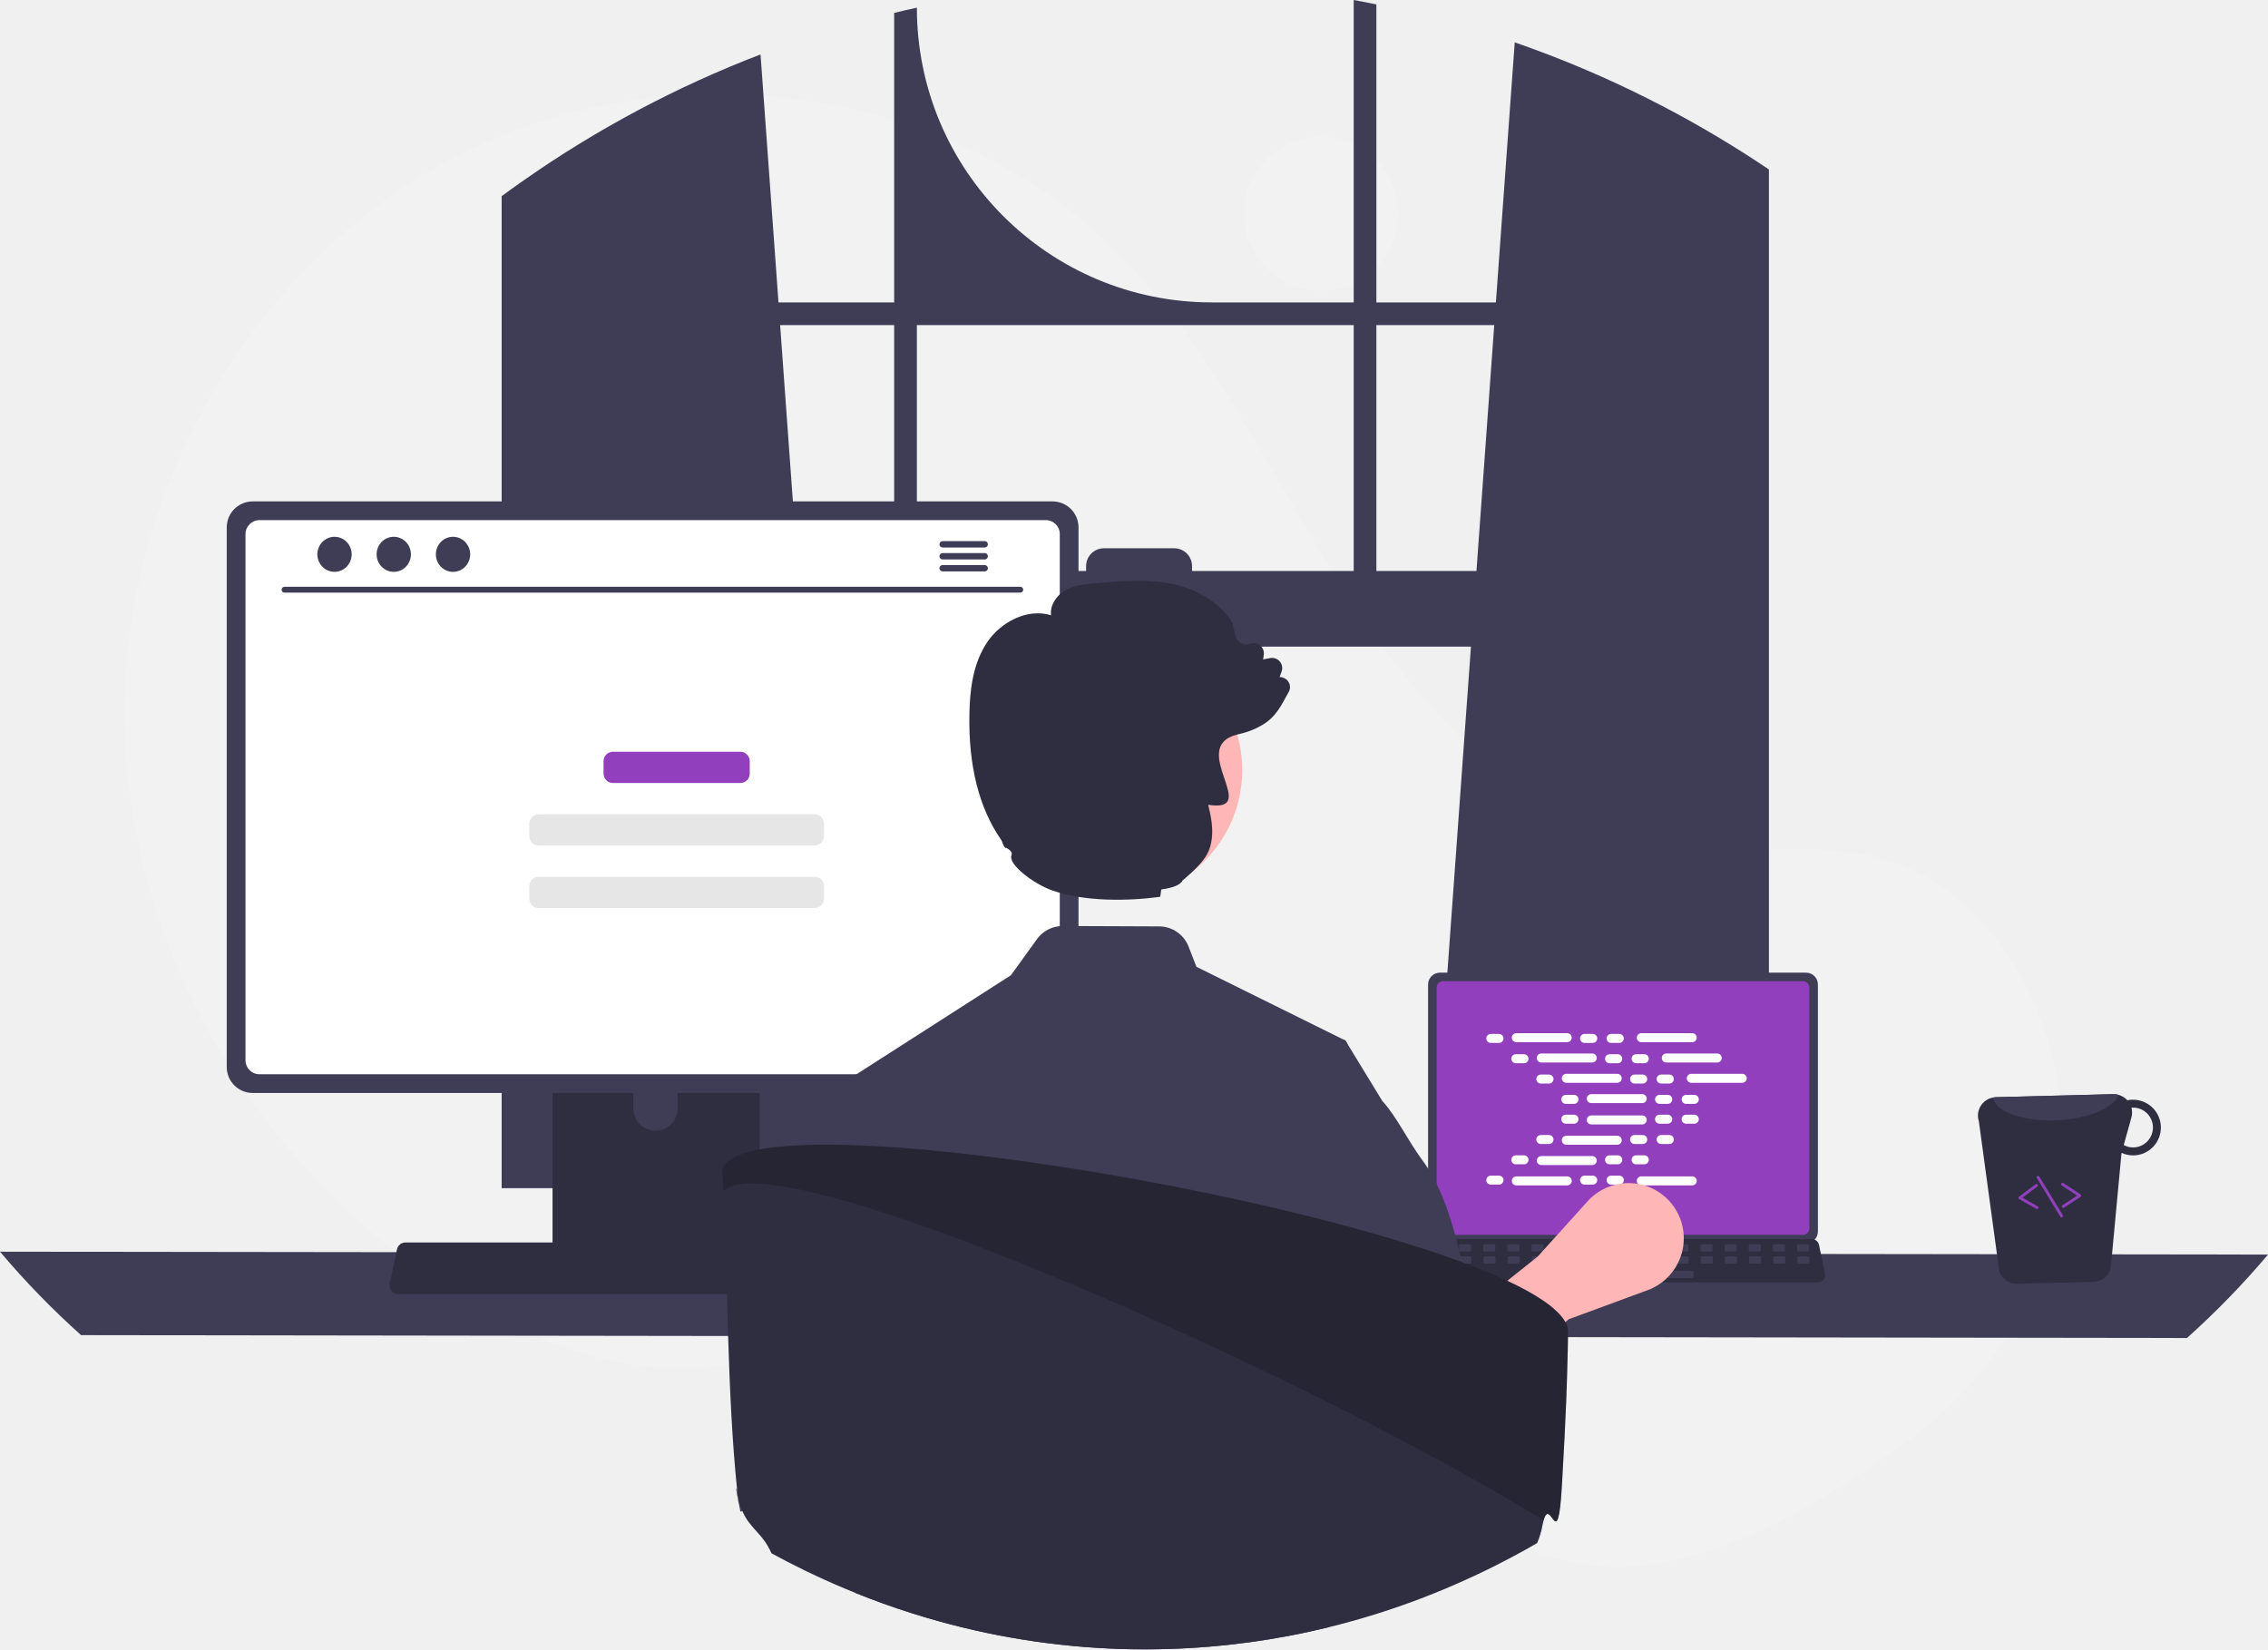
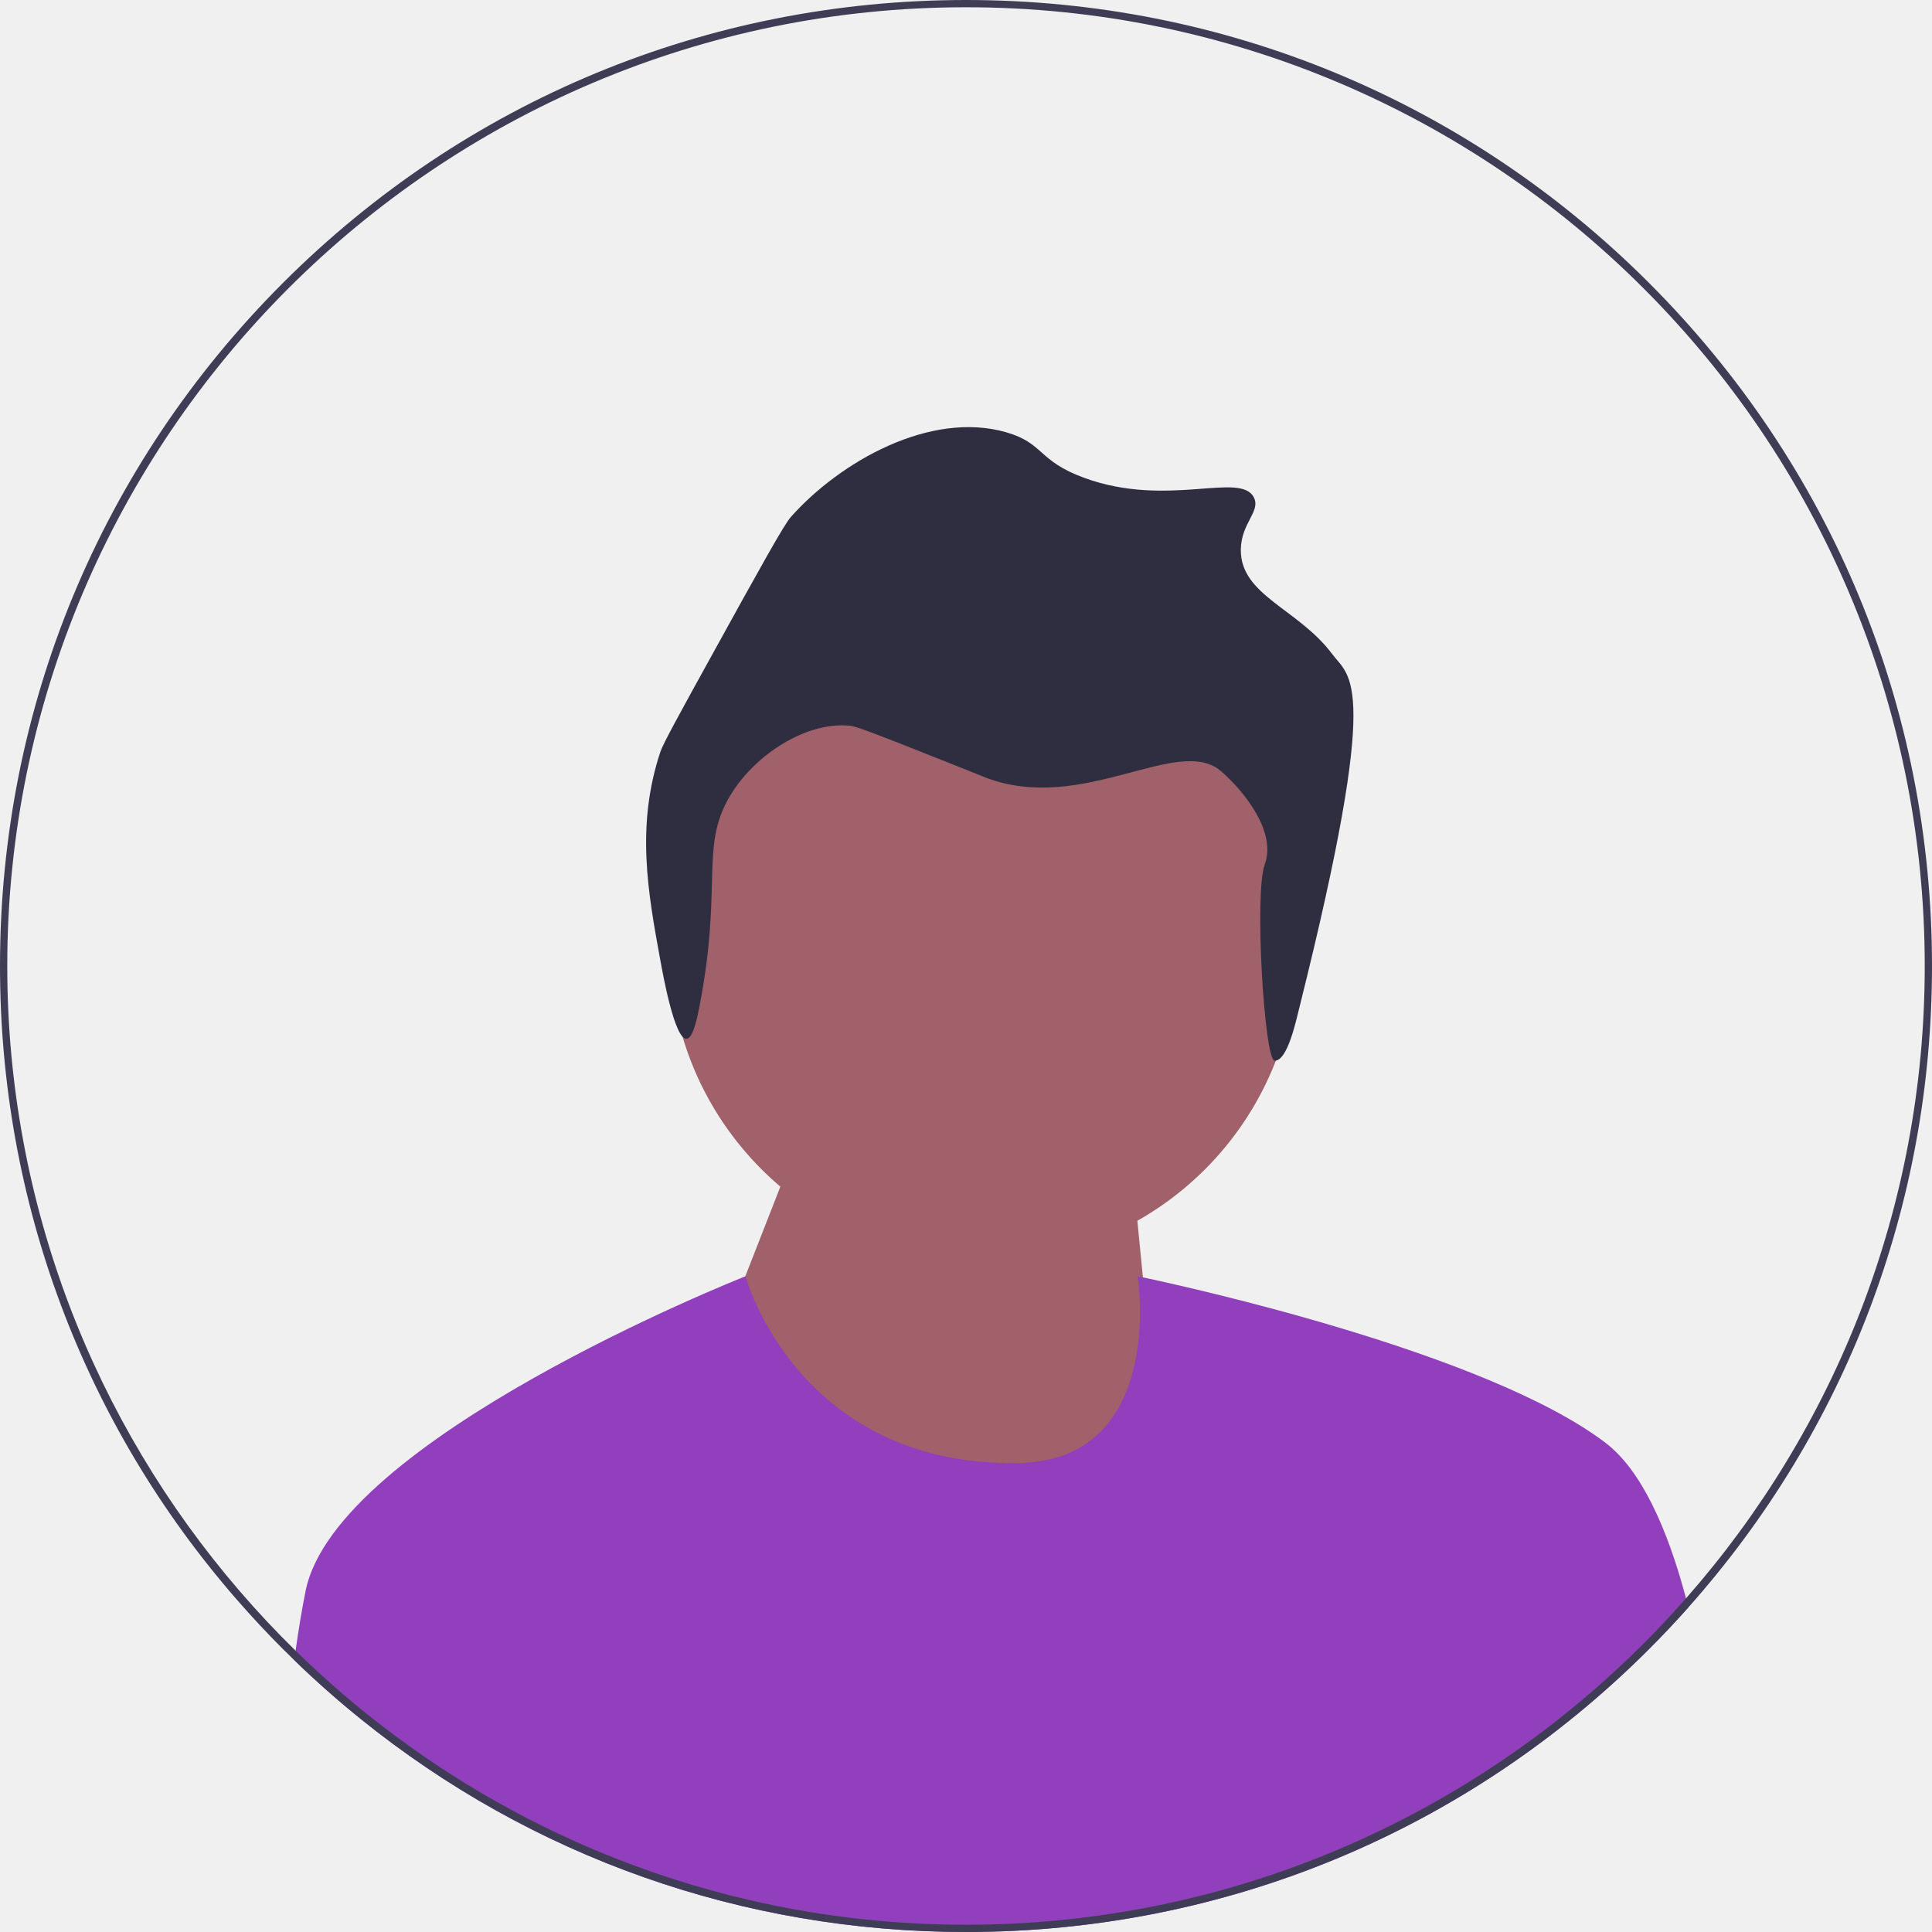
- <svg xmlns="http://www.w3.org/2000/svg" data-name="Layer 1" width="786.82" height="572.258" viewBox="0 0 786.82 572.258">
-   <circle cx="458.321" cy="74.182" r="26.701" fill="#f2f2f2" />
-   <path d="M872.038,661.023c39.688-30.229,58.644-81.025,46.776-129.482q-.442-1.806-.934-3.604c-7.867-28.763-27.332-56.101-55.7-65.291-23.82-7.717-49.82-1.783-74.669-4.851-48.781-6.024-86.601-45.494-113.211-86.819-26.611-41.325-47.062-87.583-82.422-121.724-58.285-56.275-153.362-68.391-225.627-31.76C293.987,254.121,247.955,335.391,249.918,416.386c1.963,80.995,50.046,158.432,119.875,199.517,25.652,15.093,55.321,25.785,84.848,22.044,25.62-3.246,48.899-17.013,74.399-21.1,40.091-6.426,79.927,11.701,114.603,32.824,34.676,21.123,68.17,46.16,107.574,55.952C789.478,715.131,836.881,687.801,872.038,661.023Z" transform="translate(-206.59 -163.8711)" fill="#f2f2f2" />
-   <path d="M815.016,219.191c-.87-.58-1.75-1.13-2.62-1.69a380.24,380.24,0,0,0-80.31-38.93l-6.54,90.22h-41.46v-103.39c-2.61-.54-5.24-1.05-7.87-1.53v104.92H626.946A102.27,102.27,0,0,1,524.676,166.521v-0c-2.64.57-5.26,1.18-7.88,1.83v100.44h-40.13l-6.23-86.03a380.858,380.858,0,0,0-81.94,43.53c-.44.3-.88.61-1.31.91-2.21,1.55-4.39,3.13-6.56,4.73v344.19h118.27l-2.09-28.95-11.5-158.95h231.59l-11.5,158.95-2.09,28.95h116.96v-353.45Q817.656,220.901,815.016,219.191Zm-298.22,142.78h-33.39l-6.17-85.3h39.56Zm159.42,0h-56.08v-1.69a6.18,6.18,0,0,0-6.19-6.18h-24.38a6.178,6.178,0,0,0-6.18,6.18v1.69h-58.71v-85.3h151.54Zm7.87,0v-85.3h40.89l-6.17,85.3Z" transform="translate(-206.59 -163.8711)" fill="#3f3d56" />
-   <path d="M206.59,598.162a289.003,289.003,0,0,0,28.12,28.95l730.58,1a289.003,289.003,0,0,0,28.12-28.95Z" transform="translate(-206.59 -163.8711)" fill="#3f3d56" />
-   <path d="M702.02,505.462v85.704a4.122,4.122,0,0,0,4.119,4.119H833.143a4.122,4.122,0,0,0,4.119-4.119v-85.704a4.124,4.124,0,0,0-4.119-4.115H706.139A4.124,4.124,0,0,0,702.02,505.462Z" transform="translate(-206.59 -163.8711)" fill="#3f3d56" />
-   <path d="M704.999,506.529V590.109a2.205,2.205,0,0,0,2.201,2.201H832.086a2.205,2.205,0,0,0,2.201-2.201V506.529a2.206,2.206,0,0,0-2.201-2.206H707.201A2.206,2.206,0,0,0,704.999,506.529Z" transform="translate(-206.59 -163.8711)" fill="#913fbd" />
-   <path d="M699.364,607.881a2.47,2.47,0,0,0,1.943.93H837.299a2.502,2.502,0,0,0,2.446-3.016l-2.111-10.027a2.507,2.507,0,0,0-1.558-1.818,2.425,2.425,0,0,0-.888-.168H703.41a2.424,2.424,0,0,0-.888.168,2.507,2.507,0,0,0-1.558,1.818l-2.111,10.027A2.501,2.501,0,0,0,699.364,607.881Z" transform="translate(-206.59 -163.8711)" fill="#2f2e41" />
-   <rect x="830.034" y="595.588" width="4.188" height="2.513" rx="0.488" transform="translate(1457.666 1029.819) rotate(-180)" fill="#3f3d56" />
-   <rect x="821.657" y="595.588" width="4.188" height="2.513" rx="0.488" transform="translate(1440.912 1029.819) rotate(-180)" fill="#3f3d56" />
-   <rect x="813.28" y="595.588" width="4.188" height="2.513" rx="0.488" transform="translate(1424.158 1029.819) rotate(-180)" fill="#3f3d56" />
-   <rect x="804.903" y="595.588" width="4.188" height="2.513" rx="0.488" transform="translate(1407.404 1029.819) rotate(-180)" fill="#3f3d56" />
-   <rect x="796.526" y="595.588" width="4.188" height="2.513" rx="0.488" transform="translate(1390.65 1029.819) rotate(-180)" fill="#3f3d56" />
-   <rect x="788.149" y="595.588" width="4.188" height="2.513" rx="0.488" transform="translate(1373.896 1029.819) rotate(-180)" fill="#3f3d56" />
-   <rect x="779.772" y="595.588" width="4.188" height="2.513" rx="0.488" transform="translate(1357.142 1029.819) rotate(-180)" fill="#3f3d56" />
-   <rect x="771.395" y="595.588" width="4.188" height="2.513" rx="0.488" transform="translate(1340.388 1029.819) rotate(-180)" fill="#3f3d56" />
-   <rect x="763.018" y="595.588" width="4.188" height="2.513" rx="0.488" transform="translate(1323.634 1029.819) rotate(-180)" fill="#3f3d56" />
-   <rect x="754.641" y="595.588" width="4.188" height="2.513" rx="0.488" transform="translate(1306.88 1029.819) rotate(-180)" fill="#3f3d56" />
-   <rect x="746.264" y="595.588" width="4.188" height="2.513" rx="0.488" transform="translate(1290.126 1029.819) rotate(-180)" fill="#3f3d56" />
-   <rect x="737.887" y="595.588" width="4.188" height="2.513" rx="0.488" transform="translate(1273.372 1029.819) rotate(-180)" fill="#3f3d56" />
-   <rect x="729.51" y="595.588" width="4.188" height="2.513" rx="0.488" transform="translate(1256.618 1029.819) rotate(-180)" fill="#3f3d56" />
-   <rect x="721.133" y="595.588" width="4.188" height="2.513" rx="0.488" transform="translate(1239.865 1029.819) rotate(-180)" fill="#3f3d56" />
-   <rect x="712.756" y="595.588" width="4.188" height="2.513" rx="0.488" transform="translate(1223.111 1029.819) rotate(-180)" fill="#3f3d56" />
-   <rect x="704.379" y="595.588" width="4.188" height="2.513" rx="0.488" transform="translate(1206.357 1029.819) rotate(-180)" fill="#3f3d56" />
-   <rect x="830.133" y="599.777" width="4.188" height="2.513" rx="0.488" transform="translate(1457.864 1038.196) rotate(-180)" fill="#3f3d56" />
-   <rect x="821.756" y="599.777" width="4.188" height="2.513" rx="0.488" transform="translate(1441.11 1038.196) rotate(-180)" fill="#3f3d56" />
-   <rect x="813.379" y="599.777" width="4.188" height="2.513" rx="0.488" transform="translate(1424.356 1038.196) rotate(-180)" fill="#3f3d56" />
-   <rect x="805.002" y="599.777" width="4.188" height="2.513" rx="0.488" transform="translate(1407.602 1038.196) rotate(-180)" fill="#3f3d56" />
-   <rect x="796.625" y="599.777" width="4.188" height="2.513" rx="0.488" transform="translate(1390.848 1038.196) rotate(-180)" fill="#3f3d56" />
-   <rect x="788.248" y="599.777" width="4.188" height="2.513" rx="0.488" transform="translate(1374.094 1038.196) rotate(-180)" fill="#3f3d56" />
-   <rect x="779.871" y="599.777" width="4.188" height="2.513" rx="0.488" transform="translate(1357.34 1038.196) rotate(-180)" fill="#3f3d56" />
-   <rect x="771.494" y="599.777" width="4.188" height="2.513" rx="0.488" transform="translate(1340.586 1038.196) rotate(-180)" fill="#3f3d56" />
-   <rect x="763.117" y="599.777" width="4.188" height="2.513" rx="0.488" transform="translate(1323.832 1038.196) rotate(-180)" fill="#3f3d56" />
-   <rect x="754.74" y="599.777" width="4.188" height="2.513" rx="0.488" transform="translate(1307.078 1038.196) rotate(-180)" fill="#3f3d56" />
-   <rect x="746.363" y="599.777" width="4.188" height="2.513" rx="0.488" transform="translate(1290.324 1038.196) rotate(-180)" fill="#3f3d56" />
-   <rect x="737.986" y="599.777" width="4.188" height="2.513" rx="0.488" transform="translate(1273.57 1038.196) rotate(-180)" fill="#3f3d56" />
-   <rect x="729.609" y="599.777" width="4.188" height="2.513" rx="0.488" transform="translate(1256.816 1038.196) rotate(-180)" fill="#3f3d56" />
-   <rect x="721.232" y="599.777" width="4.188" height="2.513" rx="0.488" transform="translate(1240.062 1038.196) rotate(-180)" fill="#3f3d56" />
-   <rect x="712.855" y="599.777" width="4.188" height="2.513" rx="0.488" transform="translate(1223.309 1038.196) rotate(-180)" fill="#3f3d56" />
-   <rect x="704.478" y="599.777" width="4.188" height="2.513" rx="0.488" transform="translate(1206.555 1038.196) rotate(-180)" fill="#3f3d56" />
-   <rect x="760.604" y="604.803" width="33.508" height="2.513" rx="0.488" transform="translate(1348.126 1048.248) rotate(-180)" fill="#3f3d56" />
-   <rect x="515.631" y="358.737" width="5.966" height="3.122" rx="1.561" fill="#fff" />
-   <rect x="548.154" y="358.737" width="5.966" height="3.122" rx="1.561" fill="#fff" />
-   <rect x="557.369" y="358.737" width="5.966" height="3.122" rx="1.561" fill="#fff" />
-   <rect x="524.477" y="358.477" width="20.796" height="3.122" rx="1.561" fill="#fff" />
-   <rect x="567.841" y="358.477" width="20.796" height="3.122" rx="1.561" fill="#fff" />
-   <rect x="524.304" y="365.784" width="5.966" height="3.122" rx="1.561" fill="#fff" />
-   <rect x="556.827" y="365.784" width="5.966" height="3.122" rx="1.561" fill="#fff" />
-   <rect x="566.042" y="365.784" width="5.966" height="3.122" rx="1.561" fill="#fff" />
-   <rect x="533.15" y="365.523" width="20.796" height="3.122" rx="1.561" fill="#fff" />
-   <rect x="576.514" y="365.523" width="20.796" height="3.122" rx="1.561" fill="#fff" />
-   <rect x="532.977" y="372.83" width="5.966" height="3.122" rx="1.561" fill="#fff" />
-   <rect x="565.5" y="372.83" width="5.966" height="3.122" rx="1.561" fill="#fff" />
-   <rect x="574.715" y="372.83" width="5.966" height="3.122" rx="1.561" fill="#fff" />
-   <rect x="541.823" y="372.57" width="20.796" height="3.122" rx="1.561" fill="#fff" />
-   <rect x="585.187" y="372.57" width="20.796" height="3.122" rx="1.561" fill="#fff" />
-   <rect x="541.649" y="379.877" width="5.966" height="3.122" rx="1.561" fill="#fff" />
-   <rect x="574.172" y="379.877" width="5.966" height="3.122" rx="1.561" fill="#fff" />
-   <rect x="583.387" y="379.877" width="5.966" height="3.122" rx="1.561" fill="#fff" />
-   <rect x="550.496" y="379.617" width="20.796" height="3.122" rx="1.561" fill="#fff" />
-   <rect x="548.154" y="407.898" width="5.966" height="3.122" rx="1.561" fill="#fff" />
-   <rect x="557.369" y="407.898" width="5.966" height="3.122" rx="1.561" fill="#fff" />
-   <rect x="567.841" y="408.158" width="20.796" height="3.122" rx="1.561" fill="#fff" />
-   <rect x="515.631" y="407.898" width="5.966" height="3.122" rx="1.561" fill="#fff" />
-   <rect x="524.477" y="408.158" width="20.796" height="3.122" rx="1.561" fill="#fff" />
-   <rect x="524.304" y="400.851" width="5.966" height="3.122" rx="1.561" fill="#fff" />
-   <rect x="556.827" y="400.851" width="5.966" height="3.122" rx="1.561" fill="#fff" />
-   <rect x="566.042" y="400.851" width="5.966" height="3.122" rx="1.561" fill="#fff" />
-   <rect x="533.15" y="401.111" width="20.796" height="3.122" rx="1.561" fill="#fff" />
-   <rect x="532.977" y="393.804" width="5.966" height="3.122" rx="1.561" fill="#fff" />
-   <rect x="565.5" y="393.804" width="5.966" height="3.122" rx="1.561" fill="#fff" />
-   <rect x="574.715" y="393.804" width="5.966" height="3.122" rx="1.561" fill="#fff" />
-   <rect x="541.823" y="394.064" width="20.796" height="3.122" rx="1.561" fill="#fff" />
-   <rect x="541.649" y="386.758" width="5.966" height="3.122" rx="1.561" fill="#fff" />
-   <rect x="574.172" y="386.758" width="5.966" height="3.122" rx="1.561" fill="#fff" />
-   <rect x="583.387" y="386.758" width="5.966" height="3.122" rx="1.561" fill="#fff" />
-   <rect x="550.496" y="387.018" width="20.796" height="3.122" rx="1.561" fill="#fff" />
-   <path d="M711.507,654.353l-13.35-21.102,41.902-33.403,17.295-19.161a19.161,19.161,0,0,1,32.418,6.828h0a19.161,19.161,0,0,1-11.57,23.991l-27.349,10.075Z" transform="translate(-206.59 -163.8711)" fill="#ffb6b6" />
-   <path d="M398.28,501.352v102.56h71.85v-102.56a3.448,3.448,0,0,0-2.43-3.3,3.175,3.175,0,0,0-1.03-.16H401.75A3.463,3.463,0,0,0,398.28,501.352Zm28.04,35.24a7.67,7.67,0,0,1,15.34,0v11.9a7.67,7.67,0,0,1-15.34,0Z" transform="translate(-206.59 -163.8711)" fill="#2f2e41" />
-   <path d="M398.06,600.632v9.89a1.946,1.946,0,0,0,1.93,1.94h68.43a1.94,1.94,0,0,0,1.93-1.94v-9.89Z" transform="translate(-206.59 -163.8711)" fill="#3f3d56" />
-   <path d="M285.25,346.832V534.092a9.007,9.007,0,0,0,9,9h277.5a9.007,9.007,0,0,0,9-9V346.832a9.011,9.011,0,0,0-9-8.99H294.25A9.012,9.012,0,0,0,285.25,346.832Z" transform="translate(-206.59 -163.8711)" fill="#3f3d56" />
-   <path d="M291.76,349.162v182.62a4.818,4.818,0,0,0,4.81,4.81H569.44a4.818,4.818,0,0,0,4.81-4.81v-182.62a4.82,4.82,0,0,0-4.81-4.82H296.57A4.821,4.821,0,0,0,291.76,349.162Z" transform="translate(-206.59 -163.8711)" fill="#fff" />
-   <path d="M342.4,611.792a2.948,2.948,0,0,0,2.32,1.11h162.34a2.987,2.987,0,0,0,2.92-3.6l-2.52-11.97a2.993,2.993,0,0,0-1.86-2.17,2.895,2.895,0,0,0-1.06-.2H347.23a2.894,2.894,0,0,0-1.06.2,2.992,2.992,0,0,0-1.86,2.17l-2.52,11.97A2.985,2.985,0,0,0,342.4,611.792Z" transform="translate(-206.59 -163.8711)" fill="#2f2e41" />
-   <path d="M560.585,369.499H305.261a1.016,1.016,0,0,1,0-2.031H560.585a1.016,1.016,0,0,1,0,2.031Z" transform="translate(-206.59 -163.8711)" fill="#3f3d56" />
-   <ellipse cx="116.051" cy="192.33" rx="5.95" ry="6.083" fill="#3f3d56" />
-   <ellipse cx="136.607" cy="192.33" rx="5.95" ry="6.083" fill="#3f3d56" />
-   <ellipse cx="157.163" cy="192.33" rx="5.95" ry="6.083" fill="#3f3d56" />
-   <path d="M548.206,351.622h-14.6a1.105,1.105,0,0,0,0,2.21h14.6a1.105,1.105,0,0,0,0-2.21Z" transform="translate(-206.59 -163.8711)" fill="#3f3d56" />
-   <path d="M548.206,355.772h-14.6a1.105,1.105,0,0,0,0,2.21h14.6a1.105,1.105,0,0,0,0-2.21Z" transform="translate(-206.59 -163.8711)" fill="#3f3d56" />
-   <path d="M548.206,359.922h-14.6a1.105,1.105,0,0,0,0,2.21h14.6a1.105,1.105,0,0,0,0-2.21Z" transform="translate(-206.59 -163.8711)" fill="#3f3d56" />
-   <path d="M900.186,604.972a6.416,6.416,0,0,0,6.183,4.331l26.492-.682a6.329,6.329,0,0,0,5.981-4.657l3.749-40.087a9.794,9.794,0,0,0,4.238.871,9.661,9.661,0,1,0-.485-19.317,8.184,8.184,0,0,0-1.736.181,6.548,6.548,0,0,0-4.874-2.103l-40.751,1.052a5.853,5.853,0,0,0-1.005.125,6.365,6.365,0,0,0-4.873,8.265Zm43.173-43.817,2.668-9.553a6.506,6.506,0,0,0,.02-3.375c.129-0.0.244-.062.373-.062a6.91,6.91,0,0,1,.324,13.817A6.505,6.505,0,0,1,943.359,561.156Z" transform="translate(-206.59 -163.8711)" fill="#2f2e41" />
-   <path d="M897.978,544.686c.868,4.964,10.629,8.454,22.366,7.847,10.793-.497,19.617-4.287,21.234-8.778a6.025,6.025,0,0,0-1.844-.246l-40.751,1.052A5.853,5.853,0,0,0,897.978,544.686Z" transform="translate(-206.59 -163.8711)" fill="#3f3d56" />
-   <path d="M922.494,582.944a.497.497,0,0,0,.151-.066l5.753-3.766a.499.499,0,0,0,0-.836l-5.98-3.917a.5.5,0,1,0-.548.836l5.341,3.498-5.114,3.348a.5.5,0,0,0,.396.903Z" transform="translate(-206.59 -163.8711)" fill="#913fbd" />
-   <path d="M913.408,583.363a.5.5,0,0,0,.126-.918l-5.303-3.04,5.126-3.807a.5.5,0,1,0-.596-.802l-5.739,4.263a.5.5,0,0,0,.049.835l5.965,3.42A.5.5,0,0,0,913.408,583.363Z" transform="translate(-206.59 -163.8711)" fill="#913fbd" />
-   <path d="M921.922,586.244a.482.482,0,0,0,.137-.058.5.5,0,0,0,.168-.687l-8.155-13.408a.5.5,0,0,0-.854.521l8.155,13.408A.5.5,0,0,0,921.922,586.244Z" transform="translate(-206.59 -163.8711)" fill="#913fbd" />
-   <rect x="209.385" y="260.827" width="50.719" height="10.846" rx="3.264" fill="#913fbd" />
-   <rect x="183.626" y="282.519" width="102.236" height="10.846" rx="3.264" fill="#e6e6e6" />
-   <rect x="183.626" y="304.21" width="102.236" height="10.846" rx="3.264" fill="#e6e6e6" />
-   <path d="M497.301,540.717l.217.684.011.023,6.525,19.838,7.506,22.861,14.123,42.961.137,6.673v.023l1.049,53.684-2.909,7.278,3.274,11.932s-1.506-18.037-9.582-7.679c-4.574,5.886-9.925,11.91-14.317,17.556q9.6,3.884,19.507,7.027c1.426.456,2.863.89,4.301,1.323q.462.137.924.274a266.863,266.863,0,0,0,67.351,10.826c1.186.034,2.35.057,3.479.08.399.011.787.023,1.175.023,1.278.011,2.544.023,3.822.023q3.867,0,7.7-.114a266.853,266.853,0,0,0,56.091-7.586c-.125-7.586-.468-16.45-.958-25.918-.228-4.643-5.35-9.674-5.658-14.533-.217-3.65,4.381-7.084,4.141-10.792-1.551-22.827-3.491-14.064-4.928-30.229q-.222-2.379-.411-4.552c-.924-10.381-1.563-16.872-1.563-16.872l6.137-38.683,9.639-60.734-.742-1.221-.833-.411-50.844-25.165-2.761-7.073a10.979,10.979,0,0,0-10.141-6.947l-33.493-.137a10.931,10.931,0,0,0-8.909,4.529l-9.069,12.56Z" transform="translate(-206.59 -163.8711)" fill="#3f3d56" />
-   <path d="M533.407,617.525,525.82,633.758l-5.179,11.088-8.909,46.646-4.46,4.734L503.45,679.467l-39.998,8.881c-1.312-7.29-.351.247-1.161-7.75.228-.228.468-.456.707-.685.639-.593,1.175-1.152,1.164-1.688-.456-27.584.913-74.526,12.343-102.966a60.053,60.053,0,0,1,7.027-13.107c.228-.308.445-.616.662-.924,5.27-7.381,8.601-14.647,13.324-19.815v-.011a.53.53,0,0,0,.08-.08.157.157,0,0,0,.046-.034l32.443-17.203,1.392,39.105.992,28.109Z" transform="translate(-206.59 -163.8711)" fill="#3f3d56" />
-   <path d="M650.391,622.135l9.476,20.275,3.307,7.061,8.907,46.642,4.446,4.723,3.83-16.755,1.8-.369,32.459-6.722,9.461,30.046a17.984,17.984,0,0,0-3.261-22.506c-.646-.585-1.184-1.154-1.169-1.692.538-32.443-1.446-91.684-19.367-116.066-5.692-7.738-9.107-15.445-14.076-20.829-.015-.015-.015-.031-.031-.031L674.081,526.114l-.738-1.215-.831-.415Z" transform="translate(-206.59 -163.8711)" fill="#3f3d56" />
-   <circle id="a657ec4b-47ce-4d2a-9c58-81a811696ca9" data-name="Ellipse 5" cx="386.397" cy="267.201" r="44.558" fill="#ffb6b6" />
-   <path d="M653.212,399.948a3.759,3.759,0,0,0-2.69-1.19l.67-1.86a3.528,3.528,0,0,0-3.96-4.7l-2.44.47.23-1.63a3.534,3.534,0,0,0-4.73-3.82,3.766,3.766,0,0,1-3.24-.23,3.846,3.846,0,0,1-1.92-2.61l-.85-4.1-.09-.22c-4.14-6.9-12.1-11.92-21.84-13.76-8.67-1.65-17.56-.81-26.13-.02-3.4.32-7.24.68-10.44,2.64-2.72,1.68-5.02,5.04-4.55,8.43-8.45-2.59-17.51,2.58-22,9.1-5.32,7.76-6.19,17.48-6.33,25.08-.38,17.98,3.33,32.69,11,43.73.56.8.7,2.47,1.81,3.03l-.23-.37c1.24.62,2.5,1.62,2.03,2.69-1.35,3.08,7.62,9.89,13.94,12.14,11.53,4.11,26.86,3.76,37.64,2.28l.38-2.55c3.89-.53,6.63-1.54,7.4-3.12,1.36-1.16,2.52-2.2,3.53-3.16l.01-.01c.02-.02.06-.05.08-.07,4.87-4.67,6-7.33,6.51-11.38.49-3.97-.38-8-1.27-11.63,18.74,2.9-7.38-19.96,10.08-24.38a5.434,5.434,0,0,1,.61-.15c.51-.12,1.02-.24,1.51-.38a26.448,26.448,0,0,0,6.72-2.87c4.88-2.97,6.49-6.91,9.01-11.35A3.427,3.427,0,0,0,653.212,399.948Z" transform="translate(-206.59 -163.8711)" fill="#2f2e41" />
-   <path d="M750.582,625.308c-.01,1.75-.03,4.2-.11,7.23q-.015.63-.03,1.29c-.13,5.57-.26,10.24-.47,15.43-.01.36-.02.71-.04,1.07-.28,7.24-.72,15.67-1.48,29.02-1.41,24.66-3.87,3.39-6.34,12.04-.12.43-.25.94-.37,1.54a27.916,27.916,0,0,1-1.88,6.33c-1.31.78-2.66,1.53-3.99,2.28-3.79,2.11-7.64,4.14-11.52,6.07-2.18,1.08-4.37,2.14-6.57,3.16-.35.16-.69.32-1.03.47a270.887,270.887,0,0,1-34.75,13.26c-2.32.7-4.63,1.38-6.97,2.01-2.44.68-4.88,1.32-7.35,1.92a266.893,266.893,0,0,1-56.09,7.59c-2.55.08-5.12.11-7.7.11-1.28,0-2.54-.01-3.82-.02-.39,0-.78-.01-1.17-.02-1.13-.03-2.3-.05-3.48-.08a266.663,266.663,0,0,1-67.35-10.83l-.93-.27c-1.44-.44-2.87-.87-4.3-1.33q-9.9-3.135-19.51-7.02-7.335-2.955-14.5-6.34a.339.339,0,0,1-.12-.06c-1-.46-2.01-.94-3.01-1.43-.13-.07-.27-.14-.41-.21q-5.595-2.73-11.07-5.72c-3.07-7.05-7.39-8.4-10.07-14.6a25.874,25.874,0,0,1-1.68-5.74c0-.02-.01-.04-.01-.07.28,3.72-1.19-6.6-.01-.04-.01-.12-.02-.25-.03-.4-.03-.36-.07-.8-.13-1.35-3.43-33.49-3.21-71.79-4.7-103.35q-.15-3.06-.31-5.86c-.03-.62-.07-1.23-.11-1.83.07-.18.15-.37.24-.55a1.002,1.002,0,0,1,.07-.15,1.623,1.623,0,0,1,.1-.18c.02-.03.05-.07.07-.1a.917.917,0,0,1,.05-.1c.09-.14.19-.29.3-.43.05-.06.09-.11.14-.16a.808.808,0,0,1,.12-.14.637.637,0,0,1,.11-.13c.04-.04.08-.09.13-.14a.302.302,0,0,1,.08-.08,2.033,2.033,0,0,1,.26-.25,9.624,9.624,0,0,1,1.14-.9c.14-.09.29-.18.43-.28a19.135,19.135,0,0,1,3.17-1.52c.38-.14.76-.27,1.17-.41.15-.04.29-.09.44-.14.22-.07.44-.14.67-.19,1.14-.34,2.37-.63,3.7-.9.16-.03.33-.06.5-.1.24-.05.49-.09.74-.13.34-.06.69-.12,1.04-.18,2.97-.47,6.34-.82,10.06-1.05q.525-.03,1.05-.06c.41-.02.82-.04,1.24-.06.35-.02.71-.03,1.07-.04.35-.02.71-.03,1.08-.04,1.01-.03,2.05-.06,3.11-.08,3.02-.06,6.2-.04,9.54.03,1.55.04,3.13.08,4.75.15.11,0,.21.01.31.01,1.41.05,2.83.11,4.29.19,1.02.05,2.05.1,3.08.16.97.06,1.95.12,2.94.19.77.04,1.54.1,2.32.15.66.05,1.32.1,1.98.14l.9.06c.49.04.98.07,1.48.12,1.1.09,2.2.18,3.32.27,1.11.1,2.24.2,3.37.3s2.27.21,3.41.32c.12.01.23.02.34.03,1.04.11,2.08.21,3.13.32.24.02.49.04.73.07,1.001.101,2.022.218,3.032.326.31.033.618.066.929.1.791.086,1.572.161,2.368.254,1.05.12,2.12.23,3.16.37.81.09,1.62.18,2.43.28,1.27.15,2.56.31,3.85.48.49.06.98.12,1.47.19,3.68.46,7.4.97,11.18,1.5,5.73.81,11.55,1.69,17.41,2.64q8.805,1.425,17.71,3.01c1.5.27,3,.54,4.51.82q1.02.195,2.04.39c1.16.21,2.32.43,3.48.65,1.16.22,2.32.44,3.48.67,1.38.27,2.77.54,4.15.81,9.09,1.8,18.13,3.72,26.95,5.73,1.45.33,2.9.67,4.34,1q4.32,1.005,8.56,2.04c.78.18,1.55.37,2.32.56,1.92.48,3.84.96,5.73,1.45l.33.09c1.39.34,2.75.69,4.11,1.05q4.815,1.26,9.47,2.55,3.09.855,6.11,1.73c3.01.87,5.96,1.75,8.83,2.64.71.22,1.42.44,2.12.65,2.1.65,4.17,1.31,6.18,1.97,1.6.52,3.16,1.05,4.7,1.58q2.31.795,4.53,1.59c.95.34,1.89.7,2.83,1.04,1.35.5,2.68,1,3.98,1.5.4.15.79.31,1.18.46.25.11.49.2.73.3.47.19.95.37,1.41.56.47.18.93.37,1.39.57.45.18.91.37,1.35.56.45.18.89.37,1.33.57.37.15.73.31,1.08.47.71.31,1.42.62,2.11.94.34.16.68.31,1.02.47l.78.36c.11.06.22.11.33.16.25.12.51.25.76.37.58.27,1.15.56,1.71.83.75.38,1.48.76,2.18,1.13.71.38,1.4.76,2.06,1.13.11.06.21.12.32.18.15.08.3.17.45.25.51.29,1,.59,1.49.88.96.59,1.87,1.17,2.72,1.75.19.13.37.26.56.38.63.45,1.23.89,1.79,1.34,0,.01,0,.01.01.01.19.14.37.29.55.43.15.14.31.26.46.4.52.45,1,.88,1.44,1.32a5.667,5.667,0,0,1,.42.43,1.208,1.208,0,0,1,.16.16c.2.2.38.4.55.6a.553.553,0,0,1,.07.09c.24.28.46.56.67.84.1.14.21.28.3.42.12.17.24.35.34.52.09.14.17.29.25.43a7.257,7.257,0,0,1,.54,1.13,5.241,5.241,0,0,1,.27.82A5.844,5.844,0,0,1,750.582,625.308Z" transform="translate(-206.59 -163.8711)" fill="#2f2e41" />
-   <path d="M750.582,625.308c-.01,1.75-.03,4.2-.11,7.23-.01.42-.03.85-.04,1.29-.1,4.25-.25,9.5-.46,15.43-.01.36-.02.71-.04,1.07-.28,7.24-.72,15.67-1.48,29.02-1.41,24.66-3.87,3.39-6.34,12.04-6.86-4.22-14.38-8.64-22.42-13.18q-2.175-1.23-4.39-2.47c-16.08-8.97-34.04-18.37-52.79-27.68-.74-.37-1.49-.74-2.23-1.1-42.95-21.23-89.83-41.88-127.81-55.66-7.33-2.66-14.33-5.06-20.91-7.17-13.86-4.43-25.84-7.53-35.06-8.87-9.6-1.4-16.23-.9-18.91,1.99q-.15-3.06-.31-5.86-.06-.93-.12-1.83c.062-.165.142-.322.22-.48.011-.023.019-.047.03-.07a1.002,1.002,0,0,1,.07-.15,1.623,1.623,0,0,1,.1-.18,1.06,1.06,0,0,1,.12-.2c.09-.14.19-.29.3-.43a3.483,3.483,0,0,1,.26-.3.637.637,0,0,1,.11-.13c.04-.04.08-.09.13-.14a.302.302,0,0,1,.08-.08,2.033,2.033,0,0,1,.26-.25,9.624,9.624,0,0,1,1.14-.9c.14-.09.29-.18.43-.28a19.135,19.135,0,0,1,3.17-1.52c.38-.14.76-.27,1.17-.41.15-.04.29-.09.44-.14.22-.07.44-.14.67-.19,1.14-.34,2.37-.63,3.7-.9.4-.08.82-.16,1.24-.23.34-.06.69-.12,1.04-.18,2.97-.47,6.34-.82,10.06-1.05q.525-.03,1.05-.06c.41-.02.82-.04,1.24-.06.35-.02.71-.03,1.07-.04.35-.02.71-.03,1.08-.04,1.01-.03,2.05-.06,3.11-.08,3.02-.05,6.2-.03,9.54.04,1.55.03,3.13.08,4.75.15.1,0,.21.01.31.01,1.41.04,2.84.11,4.29.18,1.02.05,2.05.1,3.08.16.97.06,1.95.12,2.94.19.77.04,1.54.1,2.32.15.66.05,1.32.1,1.98.14.79.06,1.58.12,2.38.18,1.1.09,2.2.18,3.32.27,1.11.1,2.24.2,3.37.3s2.27.21,3.41.32c.12.01.23.02.34.03,1.04.11,2.08.21,3.13.32q8.73.885,17.97,2.07,5.52.705,11.18,1.51c5.73.81,11.55,1.69,17.41,2.63q8.805,1.425,17.71,3.01c1.5.27,3,.54,4.51.82q2.76.51,5.52,1.04c1.16.22,2.32.44,3.48.67,1.38.27,2.77.54,4.15.81,9.09,1.8,18.13,3.72,26.95,5.73,1.45.33,2.9.67,4.34,1q4.32,1.005,8.56,2.04c.78.19,1.55.38,2.32.57q2.895.72,5.73,1.44v.01c.11.02.22.05.33.08,1.38.35,2.75.7,4.11,1.06q4.815,1.26,9.47,2.54c2.06.58,4.1,1.15,6.11,1.73,3.01.88,5.96,1.76,8.83,2.64.71.22,1.42.44,2.12.65q3.15.99,6.18,1.97c1.6.52,3.16,1.05,4.7,1.58q2.31.795,4.53,1.59c.96.34,1.9.69,2.83,1.03,1.36.5,2.68,1,3.98,1.51.4.15.79.31,1.18.46.73.28,1.44.57,2.14.86.47.18.93.37,1.39.57.45.18.91.37,1.35.56.45.18.89.37,1.33.57.37.15.73.31,1.08.47.71.31,1.42.62,2.11.94.34.16.68.31,1.02.47l.78.36c.11.06.22.11.33.16.85.4,1.67.8,2.47,1.2.75.38,1.48.76,2.18,1.13.83.44,1.62.87,2.38,1.31.15.08.3.17.45.25.51.29,1,.59,1.49.88.96.59,1.87,1.17,2.72,1.75.84.58,1.62,1.15,2.35,1.72,0,.01,0,.01.01.01.35.28.69.56,1.01.83.52.45,1,.88,1.44,1.32a5.667,5.667,0,0,1,.42.43,1.208,1.208,0,0,1,.16.16c.21.23.42.46.62.69.24.28.46.56.67.84.1.14.21.28.3.42.12.17.24.35.34.52.09.14.17.29.25.43a7.257,7.257,0,0,1,.54,1.13,6.053,6.053,0,0,1,.27.82A5.844,5.844,0,0,1,750.582,625.308Z" transform="translate(-206.59 -163.8711)" opacity="0.2" />
+ <svg xmlns="http://www.w3.org/2000/svg" width="532" height="532" viewBox="0 0 532 532">
+   <g>
+     <g>
+       <circle cx="270.759" cy="260.929" r="86.349" fill="#a0616a" />
+       <polygon points="199.288 366.614 217.288 320.614 310.288 306.614 320.28 408.44 226.28 410.44 199.288 366.614" fill="#a0616a" />
+     </g>
+     <path d="M357.944,276.861c-1.121,4.49-3.386,15.18-6.924,15.232-2.89,.042-5.657-46.335-2.77-54.006,3.316-8.813-5.399-19.961-11.964-25.683-11.804-10.289-38.007,11.805-64.651,1.796-.706-.265-.566-.235-8.979-3.592-25.89-10.33-27.251-10.628-28.734-10.775-12.55-1.242-27.867,9.028-34.121,21.55-6.502,13.017-1.069,24.181-7.183,55.672-.712,3.671-1.831,8.902-3.592,8.979-3.218,.14-6.361-17.048-7.183-21.55-3.448-18.862-6.772-37.047,0-57.468,.739-2.227,5.292-10.495,14.367-26.938,13.074-23.688,19.65-35.577,21.55-37.713,13.629-15.326,38.436-29.307,59.264-23.346,10.527,3.013,8.64,7.857,21.55,12.571,23.008,8.401,43.005-1.873,46.693,5.388,1.954,3.846-3.512,7.017-3.592,14.367-.136,12.611,15.814,16.256,25.142,28.734,5.014,6.708,13.598,6.78-8.872,96.782l0,0Z" fill="#2f2e41" />
+   </g>
+   <path d="M464.92,442.61c-3.48,3.91-7.09,7.74-10.83,11.48-50.24,50.239-117.04,77.909-188.09,77.909-61.41,0-119.64-20.67-166.75-58.72-.03-.02-.05-.04-.08-.07-6.25-5.039-12.3-10.399-18.14-16.06,.11-.88,.23-1.75,.36-2.61,.82-5.8,1.73-11.33,2.75-16.42,8.35-41.72,118.22-85.52,121.08-86.66,.04-.01,.06-.02,.06-.02,0,0,14.14,52.12,74.73,51.45,41.27-.45,33.27-51.45,33.27-51.45,0,0,.5,.1,1.44,.3,11.92,2.53,94.68,20.71,127.33,45.521,9.95,7.56,17.09,23.66,22.22,42.859,.22,.82,.43,1.66,.65,2.49Z" fill="#913fbd" />
+   <path d="M454.09,77.91C403.85,27.671,337.05,0,266,0S128.15,27.671,77.91,77.91C27.67,128.15,0,194.95,0,266c0,64.851,23.05,126.16,65.29,174.57,4.03,4.63,8.24,9.14,12.62,13.521,1.03,1.029,2.07,2.06,3.12,3.06,5.84,5.66,11.89,11.021,18.14,16.06,.03,.03,.05,.051,.08,.07,47.11,38.05,105.34,58.72,166.75,58.72,71.05,0,137.85-27.67,188.09-77.909,3.74-3.74,7.35-7.57,10.83-11.48,43.37-48.72,67.08-110.84,67.08-176.61,0-71.05-27.67-137.85-77.91-188.09Zm10.18,362.21c-7.87,8.95-16.33,17.37-25.33,25.181-17.07,14.85-36.07,27.529-56.56,37.63-7.19,3.55-14.56,6.779-22.1,9.67-29.29,11.24-61.08,17.399-94.28,17.399-32.04,0-62.76-5.739-91.19-16.239-11.67-4.301-22.95-9.41-33.78-15.261-1.59-.859-3.17-1.729-4.74-2.619-8.26-4.681-16.25-9.79-23.92-15.311-10.99-7.88-21.35-16.59-30.98-26.03-5.4-5.29-10.56-10.8-15.49-16.529C26.09,391.771,2,331.65,2,266,2,120.431,120.43,2,266,2s264,118.431,264,264c0,66.66-24.83,127.62-65.73,174.12Z" fill="#3f3d56" />
</svg>
